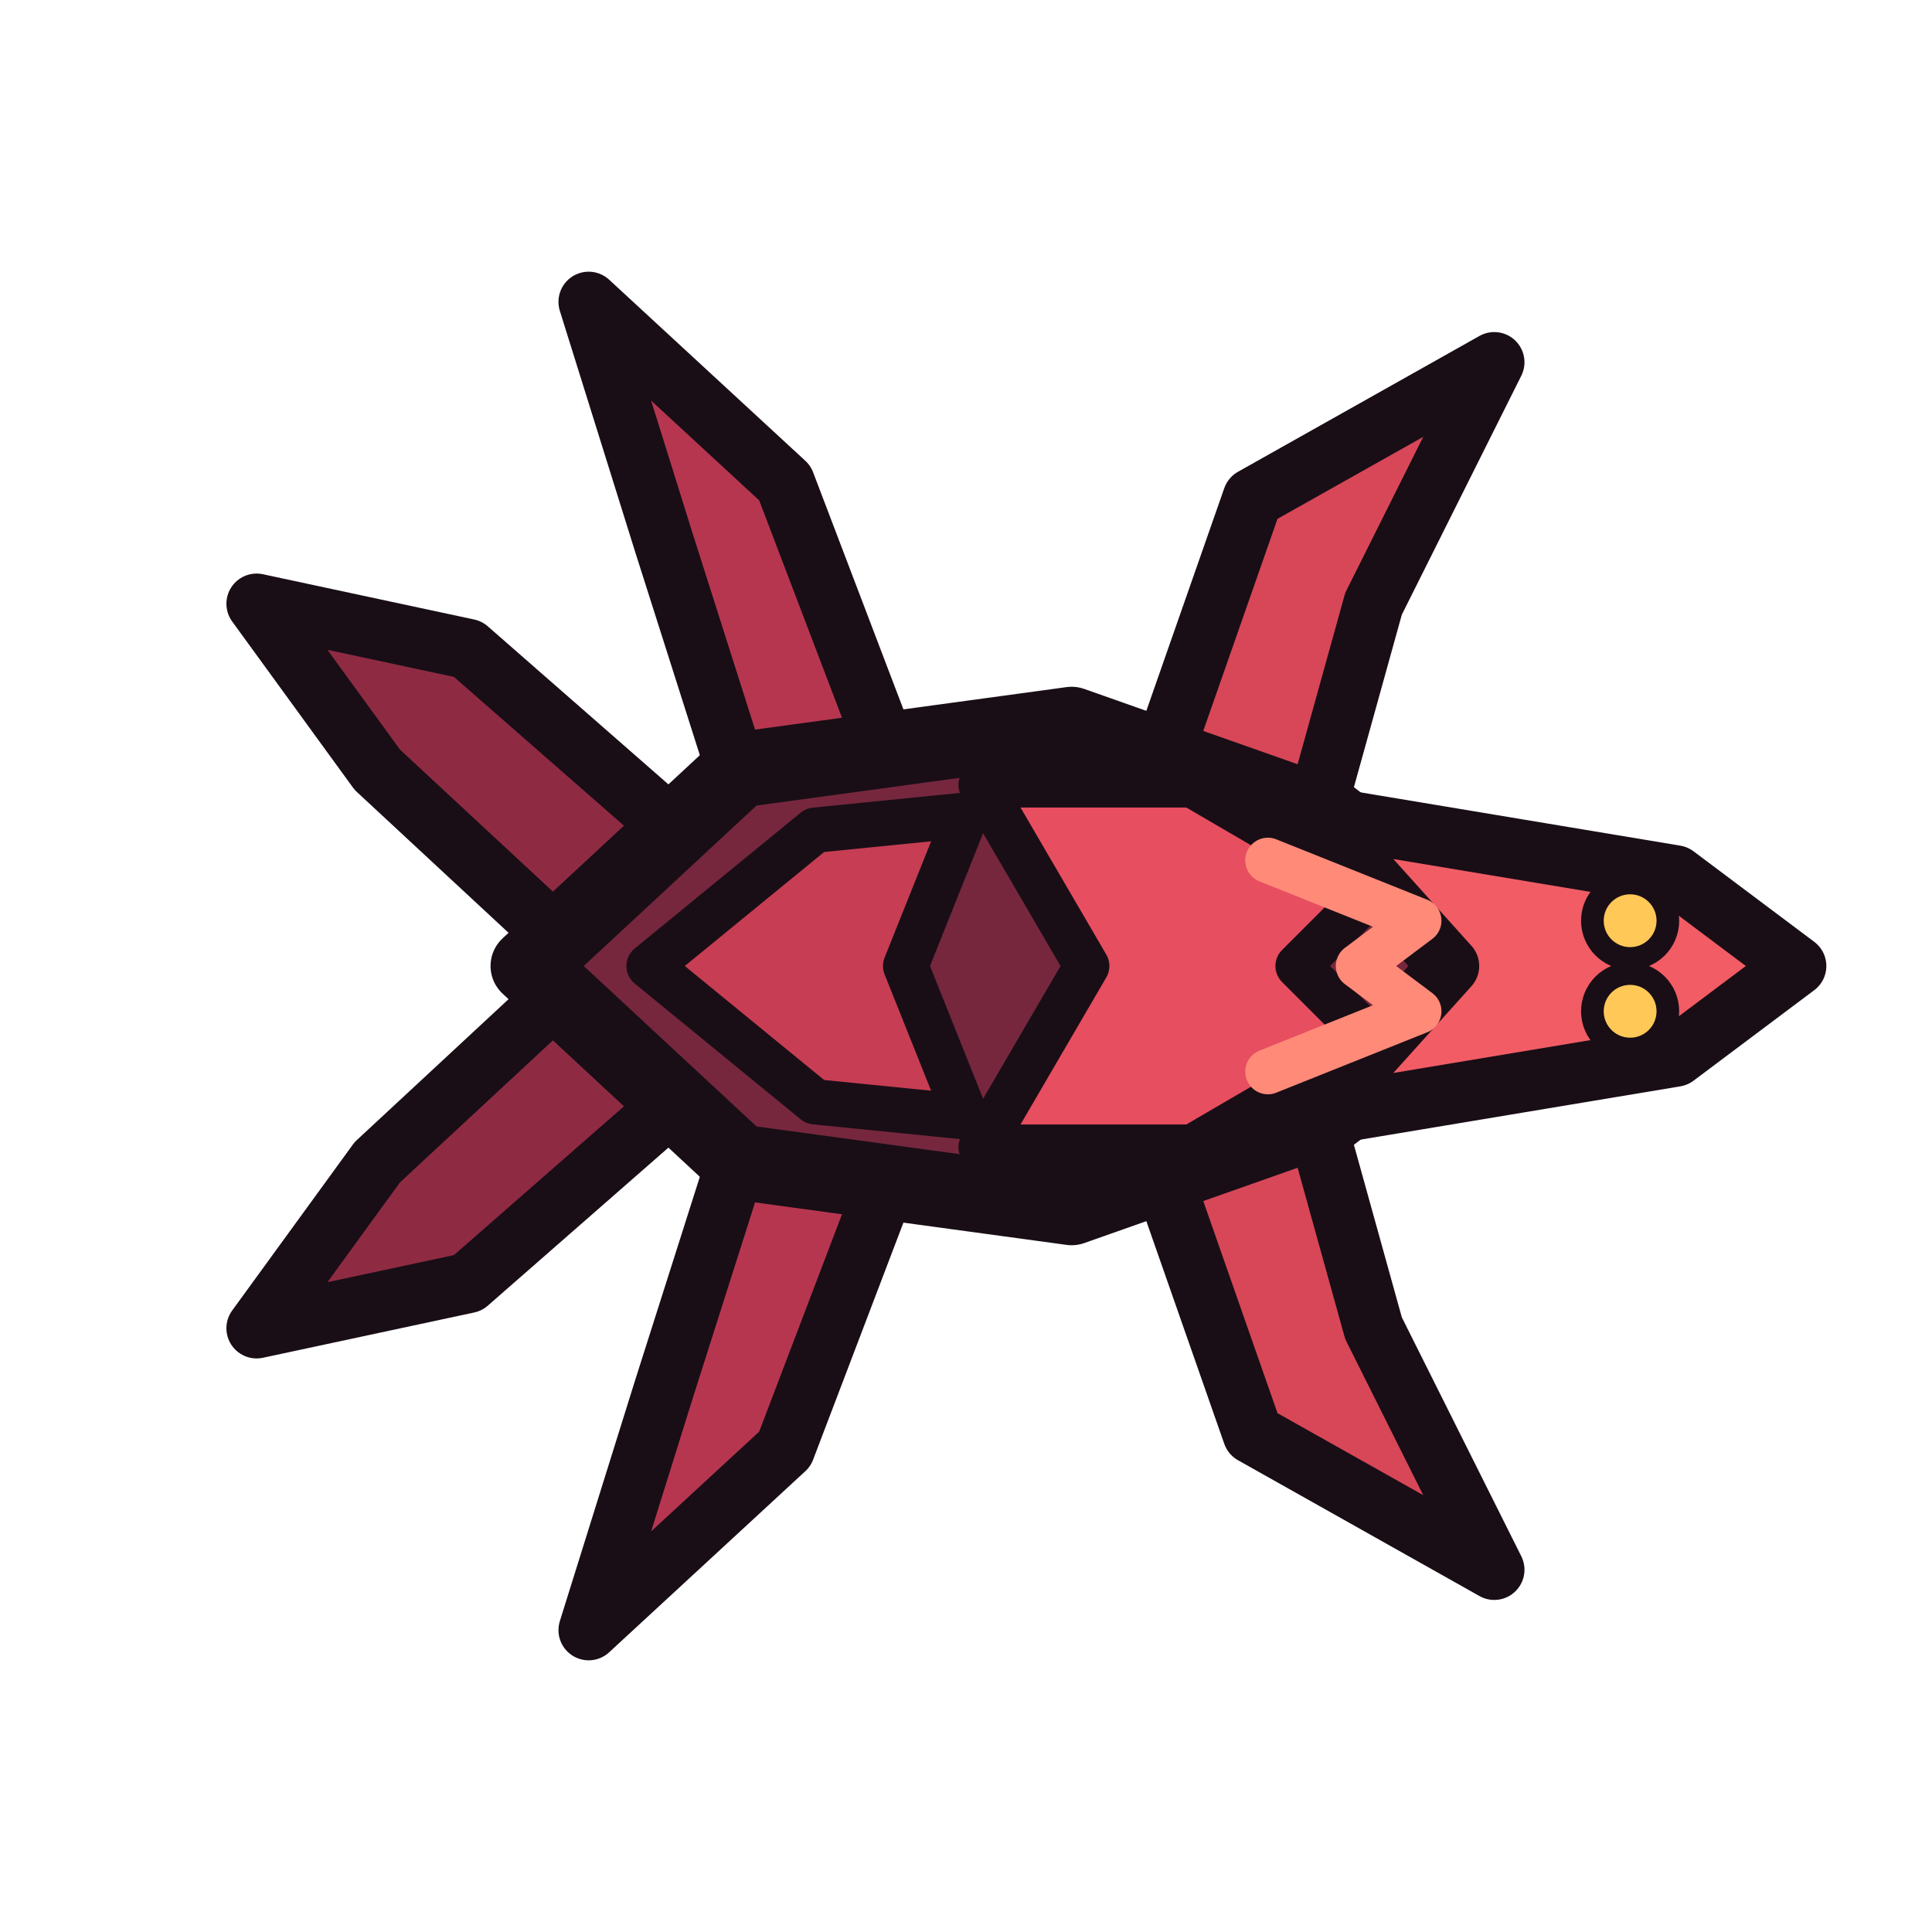
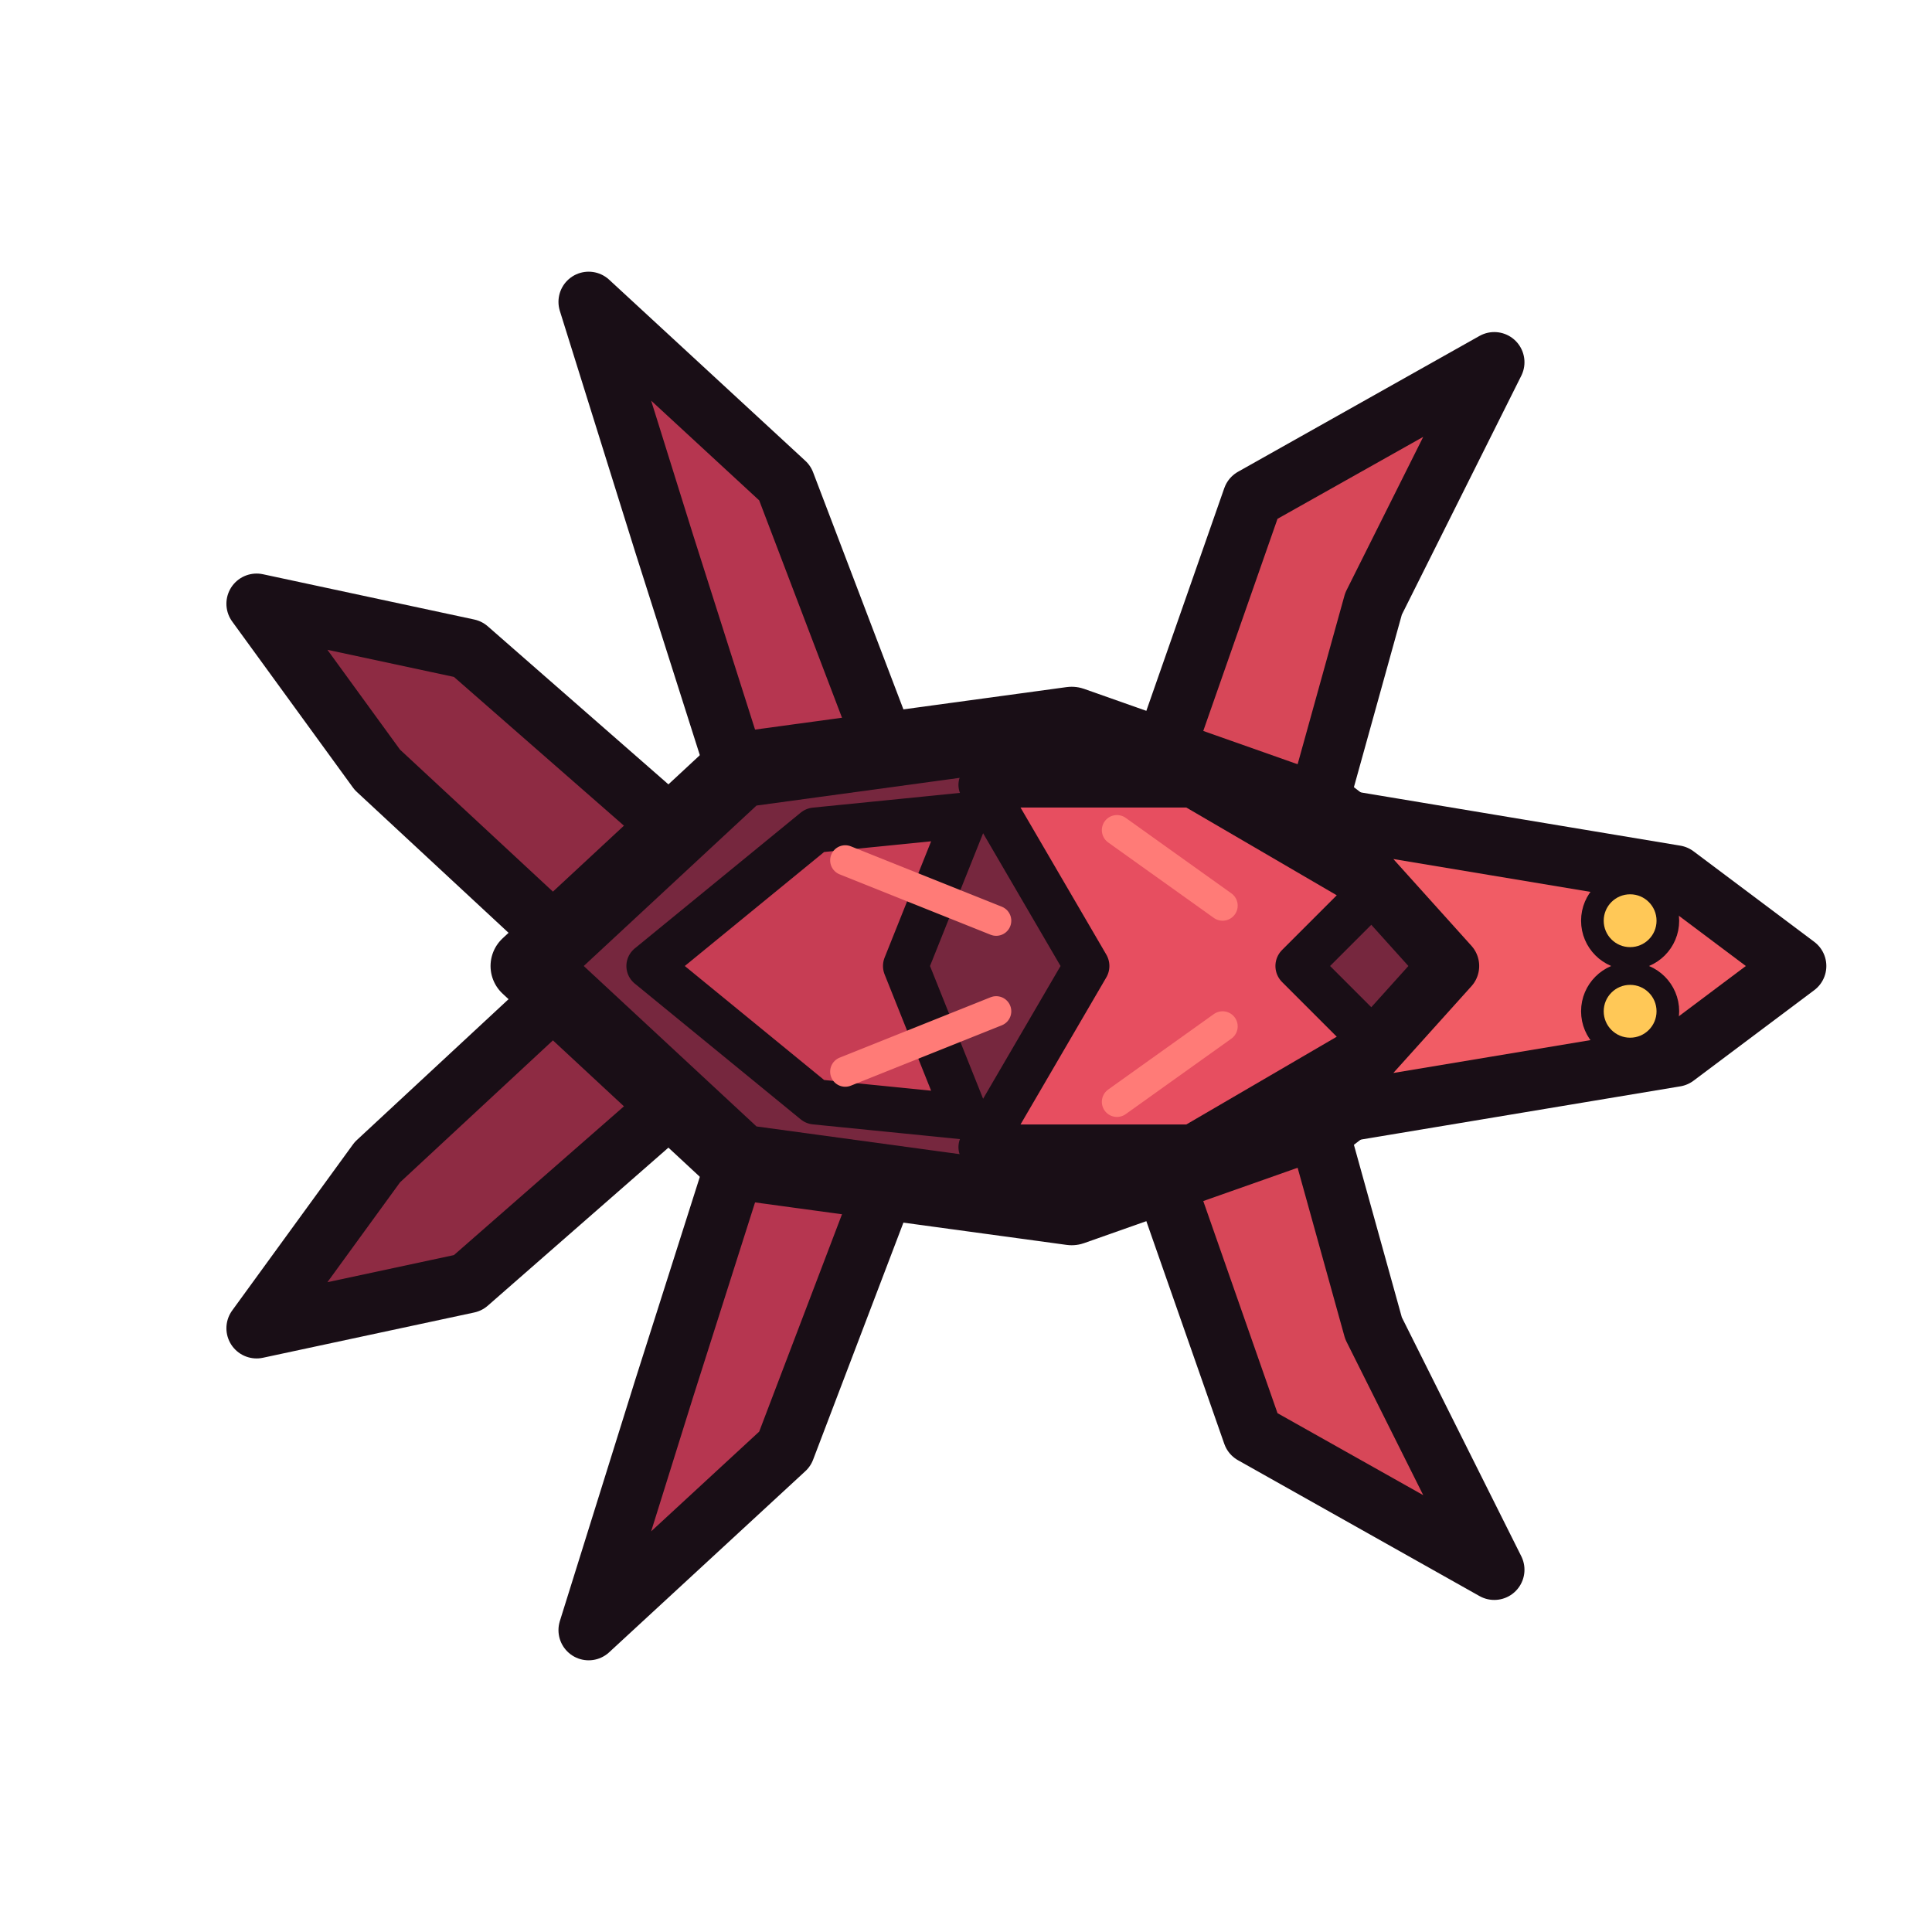
<svg xmlns="http://www.w3.org/2000/svg" width="128" height="128" viewBox="0 0 128 128" stroke-linecap="round" stroke-linejoin="round">
  <g stroke="#190e16" stroke-width="4">
    <path d="M47 57 31 43 17 40 25 51 39 64Z" fill="#8e2b43" />
    <path d="M60 53 52 32 39 20 44 36 51 58Z" fill="#b63650" />
    <path d="M76 53 83 33 99 24 91 40 86 58Z" fill="#d74758" />
    <path d="M39 64 25 77 17 88 31 85 47 71Z" fill="#8e2b43" />
    <path d="M51 70 44 92 39 108 52 96 60 75Z" fill="#b63650" />
    <path d="M86 70 91 88 99 104 83 95 76 75Z" fill="#d74758" />
    <path d="M35 64 49 51 71 48 88 54 101 64 88 74 71 80 49 77Z" fill="#76273e" stroke-width="5" />
    <path d="M43 64 54 55 64 54 60 64 64 74 54 73Z" fill="#c73d54" stroke-width="3" />
    <path d="M65 52 79 52 91 59 86 64 91 69 79 76 65 76 72 64Z" fill="#e74e60" stroke-width="3" />
+     <path d="M56 57 66 61M56 71 66 67M74 55 81 60M74 73 81 68" stroke="#ff7b77" stroke-width="2" />
    <path d="M87 54 111 58 119 64 111 70 87 74 96 64Z" fill="#f15c65" />
-     <path d="M84 57 94 61 90 64 94 67 84 71" fill="none" stroke="#ff8a78" stroke-width="3" />
    <circle cx="108" cy="61" r="2.5" fill="#ffc857" stroke-width="1.5" />
    <circle cx="108" cy="67" r="2.5" fill="#ffc857" stroke-width="1.5" />
  </g>
</svg>
